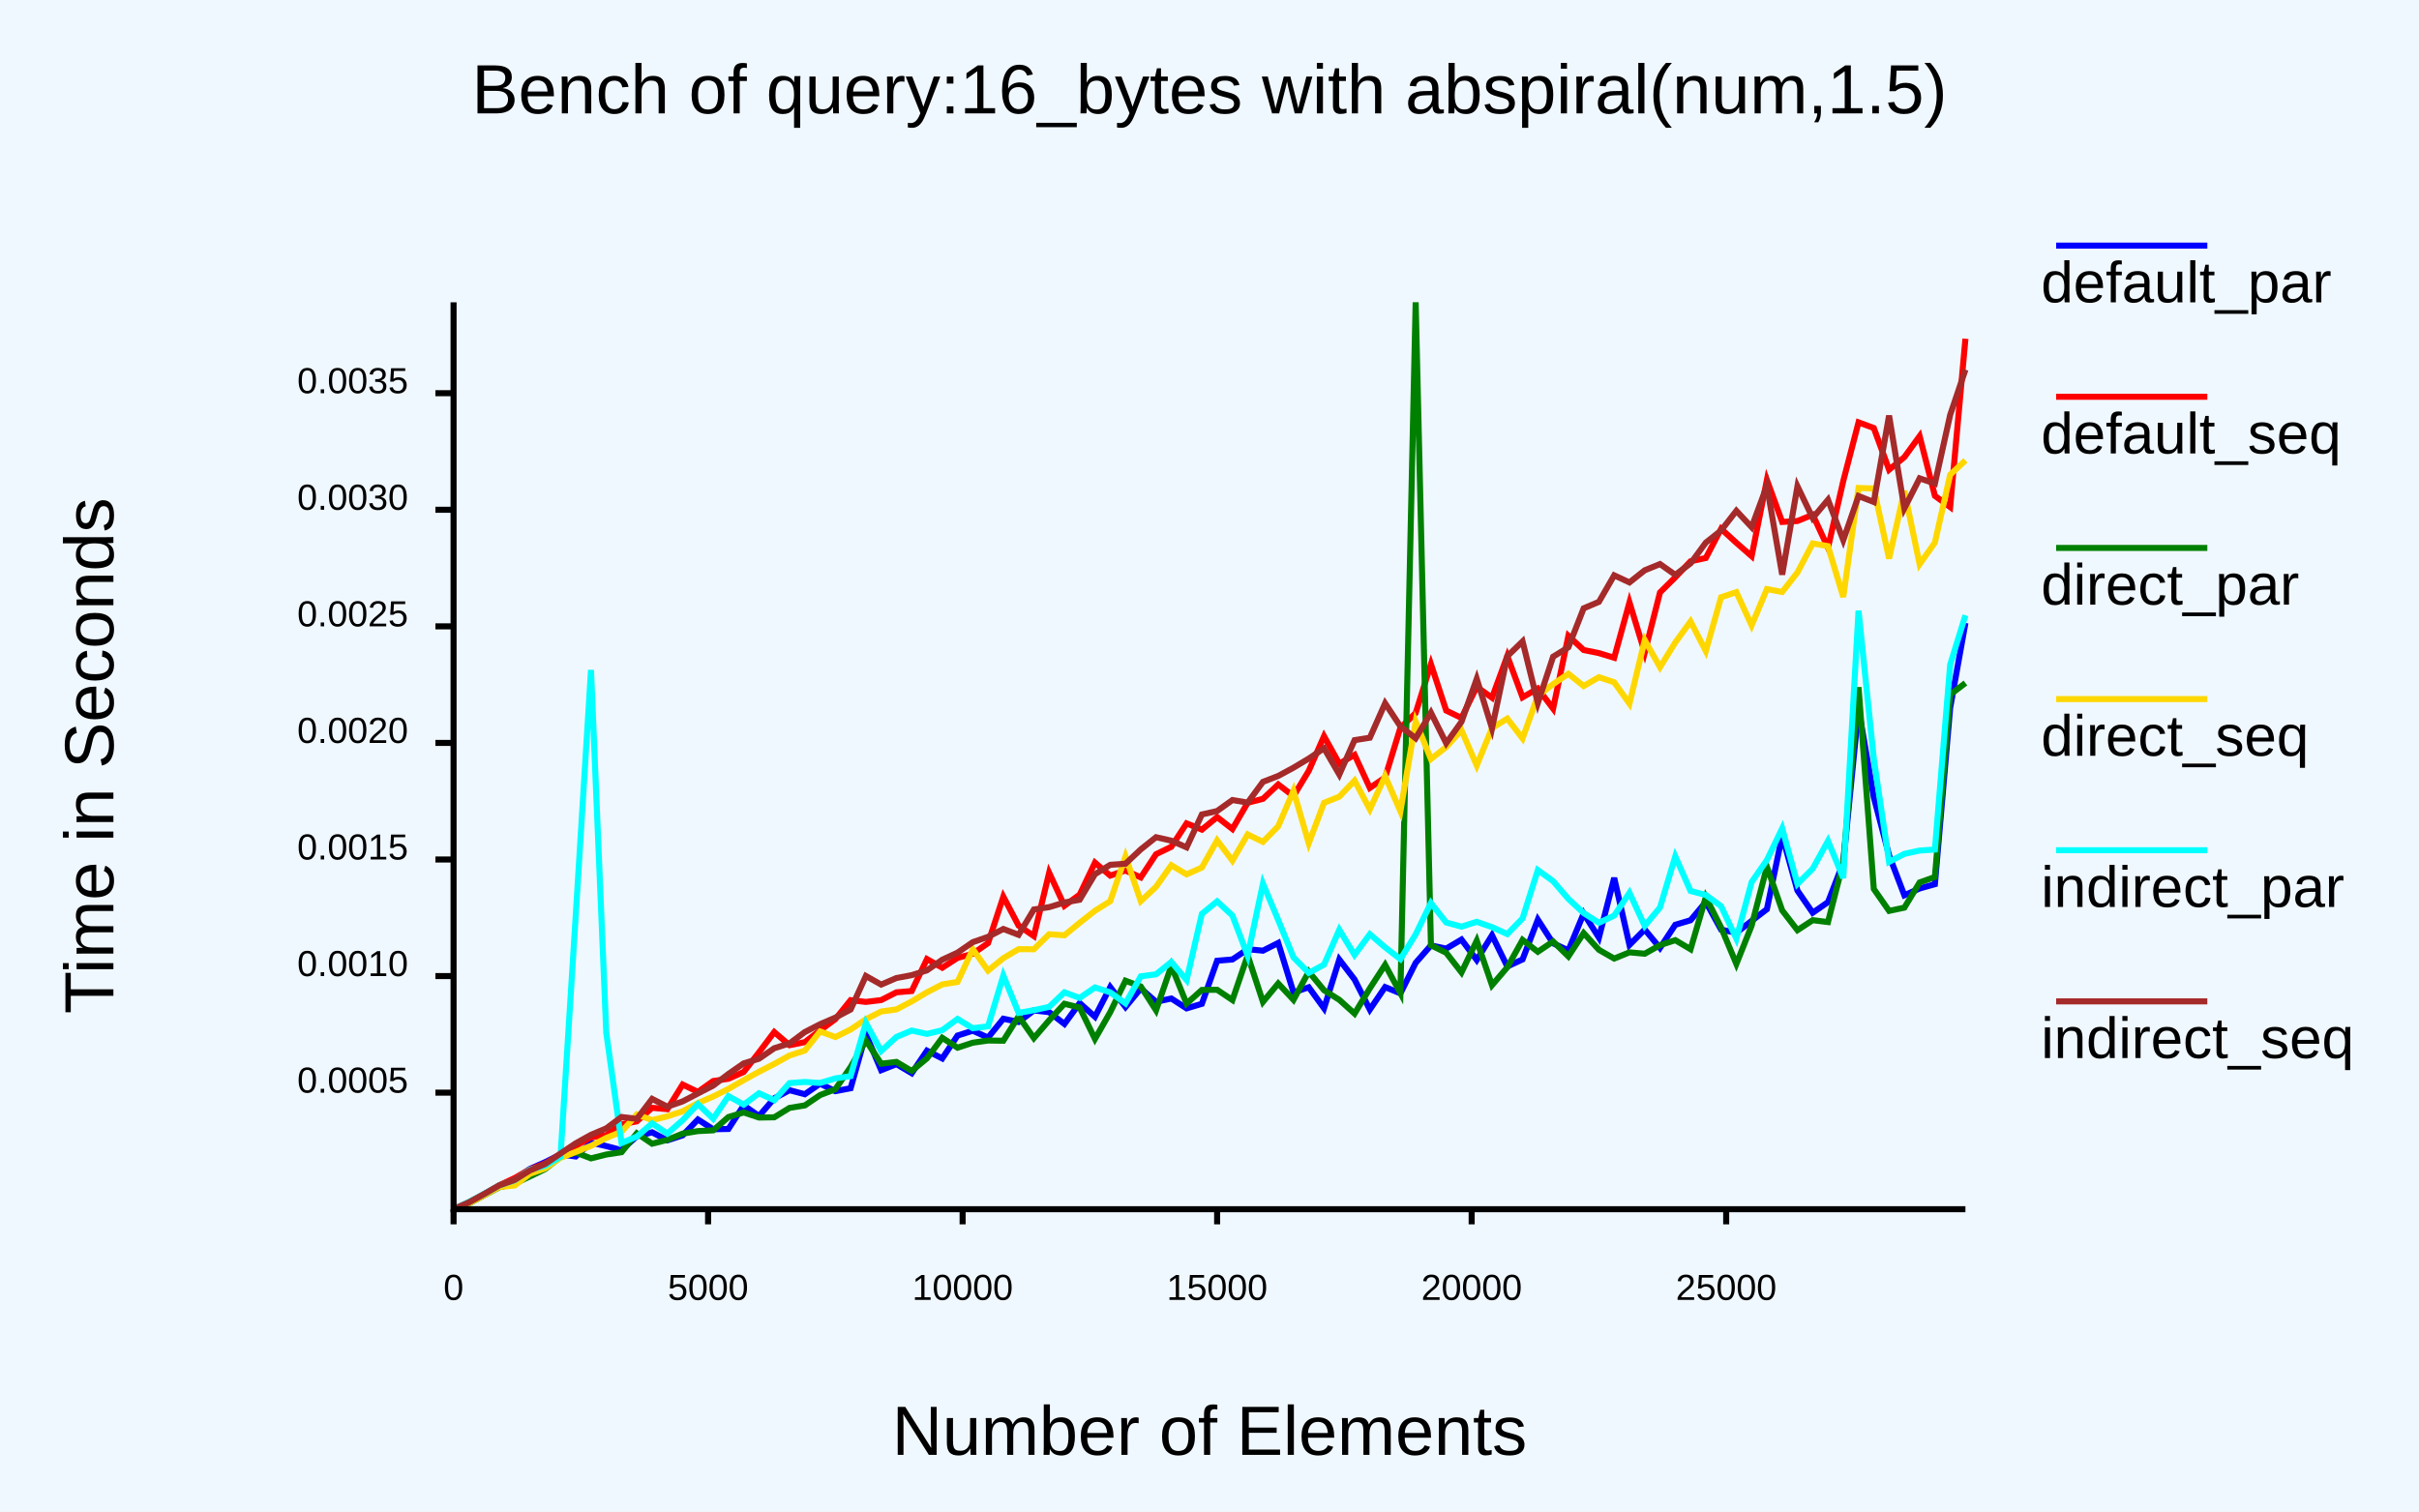
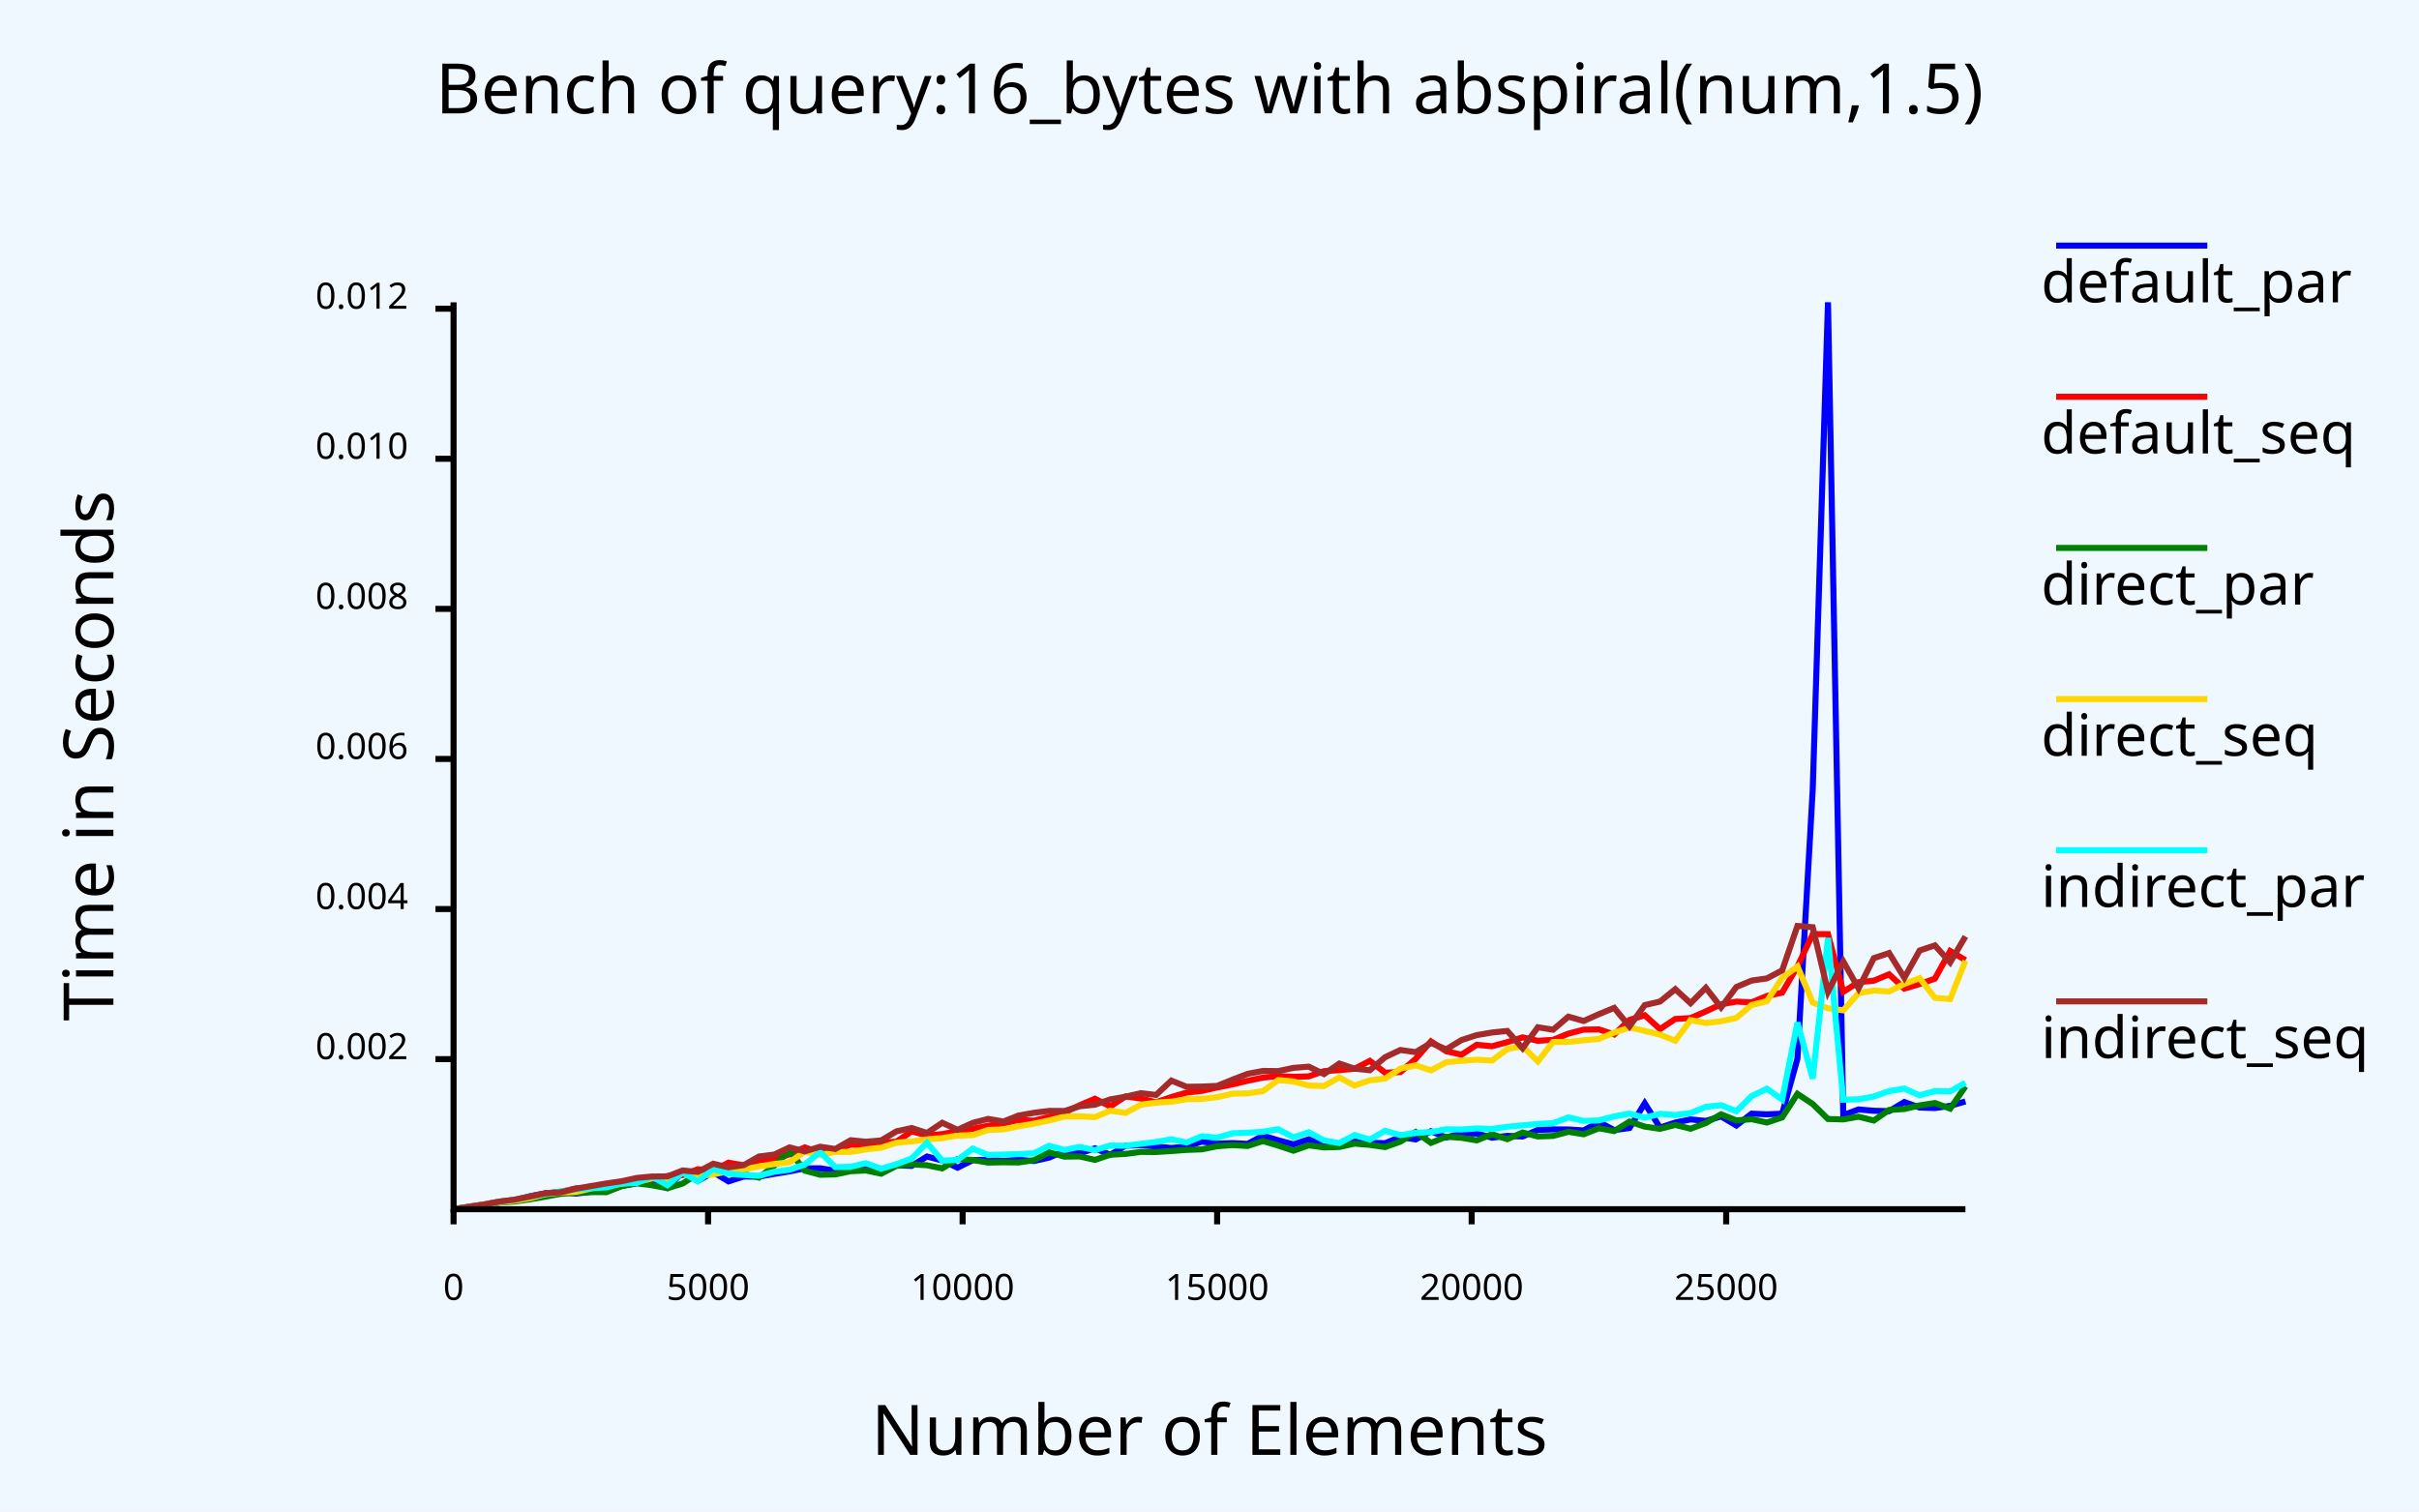
<svg xmlns="http://www.w3.org/2000/svg" class="poloto" width="800" height="500" viewBox="0 0 800 500">
-   <style>.poloto {
-     font-family: "Arial";
-     stroke-width:2;
-     }
-     .poloto_text{fill: var(--poloto_fg_color,black);  }
-     .poloto_axis_lines{stroke: var(--poloto_fg_color,black);stoke-width:3;fill:none}
-     .poloto_background{fill: var(--poloto_bg_color,aliceblue); }
-     .poloto0stroke{stroke:  var(--poloto_color0,blue); }
-     .poloto1stroke{stroke:  var(--poloto_color1,red); }
-     .poloto2stroke{stroke:  var(--poloto_color2,green); }
-     .poloto3stroke{stroke:  var(--poloto_color3,gold); }
-     .poloto4stroke{stroke:  var(--poloto_color4,aqua); }
-     .poloto5stroke{stroke:  var(--poloto_color5,brown); }
-     .poloto6stroke{stroke:  var(--poloto_color6,lime); }
-     .poloto7stroke{stroke:  var(--poloto_color7,chocolate); }
-     .poloto0fill{fill:var(--poloto_color0,blue);}
-     .poloto1fill{fill:var(--poloto_color1,red);}
-     .poloto2fill{fill:var(--poloto_color2,green);}
-     .poloto3fill{fill:var(--poloto_color3,gold);}
-     .poloto4fill{fill:var(--poloto_color4,aqua);}
-     .poloto5fill{fill:var(--poloto_color5,brown);}
-     .poloto6fill{fill:var(--poloto_color6,lime);}
-     .poloto7fill{fill:var(--poloto_color7,chocolate);}</style>
+   <style>.poloto {font-family: sans-serif;stroke-width:2;}.poloto_text{fill: var(--poloto_fg_color,black);}.poloto_axis_lines{stroke: var(--poloto_fg_color,black);stoke-width:3;fill:none}.poloto_background{fill: var(--poloto_bg_color,aliceblue);}.poloto0stroke{stroke:  var(--poloto_color0,blue);}.poloto1stroke{stroke:  var(--poloto_color1,red);}.poloto2stroke{stroke:  var(--poloto_color2,green);}.poloto3stroke{stroke:  var(--poloto_color3,gold);}.poloto4stroke{stroke:  var(--poloto_color4,aqua);}.poloto5stroke{stroke:  var(--poloto_color5,brown);}.poloto6stroke{stroke:  var(--poloto_color6,lime);}.poloto7stroke{stroke:  var(--poloto_color7,chocolate);}.poloto0fill{fill:var(--poloto_color0,blue);}.poloto1fill{fill:var(--poloto_color1,red);}.poloto2fill{fill:var(--poloto_color2,green);}.poloto3fill{fill:var(--poloto_color3,gold);}.poloto4fill{fill:var(--poloto_color4,aqua);}.poloto5fill{fill:var(--poloto_color5,brown);}.poloto6fill{fill:var(--poloto_color6,lime);}.poloto7fill{fill:var(--poloto_color7,chocolate);}</style>
  <rect class="poloto_background" fill="white" x="0" y="0" width="800" height="500" />
  <line class="poloto_axis_lines" stroke="black" x1="150" x2="150" y1="400" y2="405" />
  <text class="poloto_text" alignment-baseline="start" text-anchor="middle" x="150" y="430">0</text>
  <line class="poloto_axis_lines" stroke="black" x1="234.175" x2="234.175" y1="400" y2="405" />
  <text class="poloto_text" alignment-baseline="start" text-anchor="middle" x="234.175" y="430">5000</text>
  <line class="poloto_axis_lines" stroke="black" x1="318.35" x2="318.35" y1="400" y2="405" />
  <text class="poloto_text" alignment-baseline="start" text-anchor="middle" x="318.35" y="430">10000</text>
  <line class="poloto_axis_lines" stroke="black" x1="402.525" x2="402.525" y1="400" y2="405" />
  <text class="poloto_text" alignment-baseline="start" text-anchor="middle" x="402.525" y="430">15000</text>
  <line class="poloto_axis_lines" stroke="black" x1="486.7" x2="486.7" y1="400" y2="405" />
  <text class="poloto_text" alignment-baseline="start" text-anchor="middle" x="486.7" y="430">20000</text>
  <line class="poloto_axis_lines" stroke="black" x1="570.875" x2="570.875" y1="400" y2="405" />
  <text class="poloto_text" alignment-baseline="start" text-anchor="middle" x="570.875" y="430">25000</text>
-   <line class="poloto_axis_lines" stroke="black" x1="150" x2="144" y1="361.442" y2="361.442" />
-   <text class="poloto_text" alignment-baseline="middle" text-anchor="end" x="135" y="361.442">0.0005</text>
-   <line class="poloto_axis_lines" stroke="black" x1="150" x2="144" y1="322.879" y2="322.879" />
-   <text class="poloto_text" alignment-baseline="middle" text-anchor="end" x="135" y="322.879">0.0010</text>
-   <line class="poloto_axis_lines" stroke="black" x1="150" x2="144" y1="284.317" y2="284.317" />
-   <text class="poloto_text" alignment-baseline="middle" text-anchor="end" x="135" y="284.317">0.0015</text>
-   <line class="poloto_axis_lines" stroke="black" x1="150" x2="144" y1="245.754" y2="245.754" />
-   <text class="poloto_text" alignment-baseline="middle" text-anchor="end" x="135" y="245.754">0.0020</text>
-   <line class="poloto_axis_lines" stroke="black" x1="150" x2="144" y1="207.191" y2="207.191" />
-   <text class="poloto_text" alignment-baseline="middle" text-anchor="end" x="135" y="207.191">0.0025</text>
-   <line class="poloto_axis_lines" stroke="black" x1="150" x2="144" y1="168.628" y2="168.628" />
-   <text class="poloto_text" alignment-baseline="middle" text-anchor="end" x="135" y="168.628">0.0030</text>
-   <line class="poloto_axis_lines" stroke="black" x1="150" x2="144" y1="130.066" y2="130.066" />
-   <text class="poloto_text" alignment-baseline="middle" text-anchor="end" x="135" y="130.066">0.0035</text>
+   <line class="poloto_axis_lines" stroke="black" x1="150" x2="144" y1="350.354" y2="350.354" />
+   <text class="poloto_text" alignment-baseline="middle" text-anchor="end" x="135" y="350.354">0.002</text>
+   <line class="poloto_axis_lines" stroke="black" x1="150" x2="144" y1="300.706" y2="300.706" />
+   <text class="poloto_text" alignment-baseline="middle" text-anchor="end" x="135" y="300.706">0.004</text>
+   <line class="poloto_axis_lines" stroke="black" x1="150" x2="144" y1="251.058" y2="251.058" />
+   <text class="poloto_text" alignment-baseline="middle" text-anchor="end" x="135" y="251.058">0.006</text>
+   <line class="poloto_axis_lines" stroke="black" x1="150" x2="144" y1="201.41" y2="201.41" />
+   <text class="poloto_text" alignment-baseline="middle" text-anchor="end" x="135" y="201.41">0.008</text>
+   <line class="poloto_axis_lines" stroke="black" x1="150" x2="144" y1="151.762" y2="151.762" />
+   <text class="poloto_text" alignment-baseline="middle" text-anchor="end" x="135" y="151.762">0.010</text>
+   <line class="poloto_axis_lines" stroke="black" x1="150" x2="144" y1="102.114" y2="102.114" />
+   <text class="poloto_text" alignment-baseline="middle" text-anchor="end" x="135" y="102.114">0.012</text>
  <text class="poloto_text" alignment-baseline="middle" text-anchor="start" font-size="large" x="675" y="100">default_par</text>
  <line class="poloto0stroke" stroke="black" x1="680" x2="730" y1="81.25" y2="81.25" />
-   <polyline class="poloto0stroke" fill="none" stroke="black" points="650,206.057 644.949,234.18 639.899,292.485 634.848,293.903 629.798,296.143 624.747,282.935 619.697,263.728 614.646,234.427 609.596,285.35 604.545,298.423 599.495,301.927 594.444,294.609 589.394,276.421 584.343,300.763 579.293,304.622 574.242,308.558 569.192,307.515 564.141,298.369 559.091,304.414 554.04,305.916 548.99,313.569 543.939,307.473 538.889,312.574 533.838,290.397 528.788,310.164 523.737,302.198 518.687,314.374 513.636,312.037 508.586,304.217 503.535,317.367 498.485,319.71 493.434,309.379 488.384,317.561 483.333,310.8 478.283,313.795 473.232,312.733 468.182,318.503 463.131,328.598 458.081,326.524 453.03,333.965 447.98,324.025 442.929,317.414 437.879,333.54 432.828,326.582 427.778,328.28 422.727,311.926 417.677,314.477 412.626,313.995 407.576,317.385 402.525,317.806 397.475,332.059 392.424,333.564 387.374,330.302 382.323,331.391 377.273,326.967 372.222,333.105 367.172,326.517 362.121,336.337 357.071,331.812 352.02,338.724 346.97,334.813 341.919,334.246 336.869,338.056 331.818,336.991 326.768,343.228 321.717,340.952 316.667,342.553 311.616,350.129 306.566,347.554 301.515,355.007 296.465,352.016 291.414,354.014 286.364,342.129 281.313,359.987 276.263,360.952 271.212,358.477 266.162,361.965 261.111,360.628 256.061,363.318 251.01,369.186 245.96,365.64 240.909,373.454 235.859,373.548 230.808,370.33 225.758,375.57 220.707,377.216 215.657,374.563 210.606,375.874 205.556,380.447 200.505,379.12 195.455,377.967 190.404,382.552 185.354,381.887 180.303,384.426 175.253,386.677 170.202,390.094 165.152,392.273 160.101,394.987 155.051,397.887 150,400 " />
+   <polyline class="poloto0stroke" fill="none" stroke="black" points="650,364.343 644.949,365.806 639.899,366.53 634.848,366.373 629.798,364.553 624.747,367.568 619.697,367.44 614.646,366.998 609.596,368.884 604.545,100 599.495,261.161 594.444,350.183 589.394,368.395 584.343,368.615 579.293,368.386 574.242,372.307 569.192,369.307 564.141,370.787 559.091,370.3 554.04,371.34 548.99,373.006 543.939,364.976 538.889,373.14 533.838,373.837 528.788,371.158 523.737,373.945 518.687,373.623 513.636,373.593 508.586,373.76 503.535,375.949 498.485,375.739 493.434,376.33 488.384,374.975 483.333,374.896 478.283,376.26 473.232,374.222 468.182,376.917 463.131,376.113 458.081,378.157 453.03,378.041 447.98,377.592 442.929,378.548 437.879,378.762 432.828,376.871 427.778,378.559 422.727,377.189 417.677,375.667 412.626,378.387 407.576,378.136 402.525,378.286 397.475,377.633 392.424,379.28 387.374,379.745 382.323,379.255 377.273,378.802 372.222,378.997 367.172,381.998 362.121,379.851 357.071,381.526 352.02,380.743 346.97,382.927 341.919,384.062 336.869,383.681 331.818,384.021 326.768,383.623 321.717,383.767 316.667,386.26 311.616,383.871 306.566,382.574 301.515,385.666 296.465,385.49 291.414,387.078 286.364,386.441 281.313,387.154 276.263,387.232 271.212,386.469 266.162,386.466 261.111,387.494 256.061,388.318 251.01,389.212 245.96,389.191 240.909,390.786 235.859,387.747 230.808,390.627 225.758,387.751 220.707,392.939 215.657,391.251 210.606,391.356 205.556,392.287 200.505,394.136 195.455,394.257 190.404,394.835 185.354,394.234 180.303,394.729 175.253,395.693 170.202,397.059 165.152,397.686 160.101,398.605 155.051,399.285 150,400 " />
  <text class="poloto_text" alignment-baseline="middle" text-anchor="start" font-size="large" x="675" y="150">default_seq</text>
  <line class="poloto1stroke" stroke="black" x1="680" x2="730" y1="131.25" y2="131.25" />
-   <polyline class="poloto1stroke" fill="none" stroke="black" points="650,112.049 644.949,167.727 639.899,164.022 634.848,144.268 629.798,151.217 624.747,155.379 619.697,141.58 614.646,139.714 609.596,159.117 604.545,181.193 599.495,170.281 594.444,172.348 589.394,172.66 584.343,158.755 579.293,183.974 574.242,179.556 569.192,174.934 564.141,184.588 559.091,185.668 554.04,190.971 548.99,195.972 543.939,215.855 538.889,199.255 533.838,217.586 528.788,216.042 523.737,215.022 518.687,210.331 513.636,234.411 508.586,227.751 503.535,230.674 498.485,217.015 493.434,230.8 488.384,227.196 483.333,237.491 478.283,235.045 473.232,219.699 468.182,235.874 463.131,240.751 458.081,257.181 453.03,260.639 447.98,249.701 442.929,252.618 437.879,243.533 432.828,254.996 427.778,263.353 422.727,259.491 417.677,264.247 412.626,265.543 407.576,274.234 402.525,270.294 397.475,274.439 392.424,272.37 387.374,280.112 382.323,282.571 377.273,290.246 372.222,287.949 367.172,289.644 362.121,285.349 357.071,295.93 352.02,299.611 346.97,288.699 341.919,309.653 336.869,306.189 331.818,296.611 326.768,311.966 321.717,315.487 316.667,316.87 311.616,320.122 306.566,317.256 301.515,327.83 296.465,328.258 291.414,330.822 286.364,331.428 281.313,330.842 276.263,337.116 271.212,340.858 266.162,344.736 261.111,345.74 256.061,341.405 251.01,348.109 245.96,354.595 240.909,356.845 235.859,357.596 230.808,361.186 225.758,358.765 220.707,366.904 215.657,366.456 210.606,370.937 205.556,371.872 200.505,375.53 195.455,376.181 190.404,379.064 185.354,381.914 180.303,384.863 175.253,386.824 170.202,389.695 165.152,392.06 160.101,395.02 155.051,397.658 150,399.999 " />
+   <polyline class="poloto1stroke" fill="none" stroke="black" points="650,317.621 644.949,314.587 639.899,323.732 634.848,325.526 629.798,327.024 624.747,322.287 619.697,324.407 614.646,324.904 609.596,328.088 604.545,309.012 599.495,309.012 594.444,319.686 589.394,328.352 584.343,329.465 579.293,331.56 574.242,331.332 569.192,332.206 564.141,334.566 559.091,336.768 554.04,337.069 548.99,340.423 543.939,335.839 538.889,337.385 533.838,342.187 528.788,340.516 523.737,340.597 518.687,341.92 513.636,343.963 508.586,344.292 503.535,343.151 498.485,344.734 493.434,346.094 488.384,345.609 483.333,348.879 478.283,347.746 473.232,344.49 468.182,350.264 463.131,354.636 458.081,354.837 453.03,350.923 447.98,353.539 442.929,353.994 437.879,354.327 432.828,356.057 427.778,356.201 422.727,355.96 417.677,356.465 412.626,357.515 407.576,358.707 402.525,359.732 397.475,360.86 392.424,361.414 387.374,362.899 382.323,364.627 377.273,363.375 372.222,362.701 367.172,365.996 362.121,363.452 357.071,365.603 352.02,367.998 346.97,369.438 341.919,370.716 336.869,370.475 331.818,371.582 326.768,372.384 321.717,373.416 316.667,374.172 311.616,375.147 306.566,375.628 301.515,374.239 296.465,377.657 291.414,377.979 286.364,378.854 281.313,378.639 276.263,380.464 271.212,381.405 266.162,379.543 261.111,381.82 256.061,383.536 251.01,383.933 245.96,385.497 240.909,384.604 235.859,387.247 230.808,386.77 225.758,388.721 220.707,389.037 215.657,389.735 210.606,390.507 205.556,391.481 200.505,391.783 195.455,392.968 190.404,393.111 185.354,394.278 180.303,394.889 175.253,395.902 170.202,397 165.152,397.469 160.101,398.424 155.051,399.142 150,400 " />
  <text class="poloto_text" alignment-baseline="middle" text-anchor="start" font-size="large" x="675" y="200">direct_par</text>
  <line class="poloto2stroke" stroke="black" x1="680" x2="730" y1="181.25" y2="181.25" />
-   <polyline class="poloto2stroke" fill="none" stroke="black" points="650,225.93 644.949,229.787 639.899,290.103 634.848,291.908 629.798,300.248 624.747,301.303 619.697,294.072 614.646,227.316 609.596,285.302 604.545,305.018 599.495,304.387 594.444,307.697 589.394,301.149 584.343,286.73 579.293,306.195 574.242,318.87 569.192,306.806 564.141,296.775 559.091,313.99 554.04,311.002 548.99,312.649 543.939,315.486 538.889,315.029 533.838,317.088 528.788,314.192 523.737,308.658 518.687,316.374 513.636,311.436 508.586,314.84 503.535,310.918 498.485,319.98 493.434,325.892 488.384,311.167 483.333,321.669 478.283,315.167 473.232,312.688 468.182,100 463.131,328.51 458.081,319.16 453.03,326.919 447.98,335.298 442.929,330.734 437.879,327.561 432.828,321.425 427.778,330.743 422.727,325.326 417.677,331.427 412.626,316.047 407.576,330.805 402.525,327.415 397.475,327.46 392.424,331.984 387.374,319.537 382.323,334.212 377.273,326.319 372.222,324.413 367.172,334.818 362.121,343.683 357.071,333.29 352.02,332.044 346.97,337.494 341.919,343.398 336.869,336.198 331.818,344.268 326.768,344.199 321.717,344.92 316.667,346.574 311.616,343.301 306.566,350.089 301.515,354.269 296.465,351.273 291.414,351.856 286.364,344.185 281.313,352.968 276.263,360.307 271.212,362.248 266.162,365.668 261.111,366.486 256.061,369.594 251.01,369.677 245.96,367.988 240.909,369.504 235.859,373.913 230.808,374.163 225.758,374.992 220.707,377.061 215.657,378.327 210.606,374.889 205.556,381.145 200.505,381.916 195.455,383.181 190.404,381.255 185.354,382.723 180.303,386.717 175.253,389.153 170.202,391.547 165.152,392.732 160.101,395.405 155.051,398.103 150,400 " />
+   <polyline class="poloto2stroke" fill="none" stroke="black" points="650,359.375 644.949,366.719 639.899,364.864 634.848,365.657 629.798,366.845 624.747,367.171 619.697,370.661 614.646,369.395 609.596,370.29 604.545,370.152 599.495,365.192 594.444,361.851 589.394,369.634 584.343,371.325 579.293,370.217 574.242,370.625 569.192,368.606 564.141,371.496 559.091,373.373 554.04,372.123 548.99,373.407 543.939,372.676 538.889,371.015 533.838,374.15 528.788,373.233 523.737,375.201 518.687,374.393 513.636,375.759 508.586,375.928 503.535,374.63 498.485,376.826 493.434,375.193 488.384,377.228 483.333,376.378 478.283,376.021 473.232,378.057 468.182,374.469 463.131,377.64 458.081,379.446 453.03,378.72 447.98,378.303 442.929,379.417 437.879,379.556 432.828,378.872 427.778,380.644 422.727,378.955 417.677,377.449 412.626,379.076 407.576,378.794 402.525,379.171 397.475,380.198 392.424,380.387 387.374,380.751 382.323,381.081 377.273,381.039 372.222,381.709 367.172,381.975 362.121,383.68 357.071,382.538 352.02,382.609 346.97,381.183 341.919,383.796 336.869,384.531 331.818,384.474 326.768,384.571 321.717,383.706 316.667,383.434 311.616,386.485 306.566,385.459 301.515,385.15 296.465,385.656 291.414,388.248 286.364,387.184 281.313,387.424 276.263,388.489 271.212,388.596 266.162,387.236 261.111,380.673 256.061,385.573 251.01,389.546 245.96,388.374 240.909,386.927 235.859,385.306 230.808,388.31 225.758,391.497 220.707,393.06 215.657,392.084 210.606,391.44 205.556,392.374 200.505,394.369 195.455,394.313 190.404,394.56 185.354,394.932 180.303,395.853 175.253,396.721 170.202,397.455 165.152,397.83 160.101,398.667 155.051,399.329 150,400 " />
  <text class="poloto_text" alignment-baseline="middle" text-anchor="start" font-size="large" x="675" y="250">direct_seq</text>
  <line class="poloto3stroke" stroke="black" x1="680" x2="730" y1="231.25" y2="231.25" />
-   <polyline class="poloto3stroke" fill="none" stroke="black" points="650,152.292 644.949,157.027 639.899,179.478 634.848,186.641 629.798,162.386 624.747,184.788 619.697,161.58 614.646,161.43 609.596,197.488 604.545,180.661 599.495,179.755 594.444,189.37 589.394,195.821 584.343,194.869 579.293,206.868 574.242,195.876 569.192,197.56 564.141,215.366 559.091,205.569 554.04,212.527 548.99,220.701 543.939,211.763 538.889,232.75 533.838,225.693 528.788,224.02 523.737,226.93 518.687,222.889 513.636,226.303 508.586,230.184 503.535,244.275 498.485,237.704 493.434,240.865 488.384,253.224 483.333,241.561 478.283,247.113 473.232,251.078 468.182,238.666 463.131,268.355 458.081,256.753 453.03,267.728 447.98,258.218 442.929,263.542 437.879,265.563 432.828,278.949 427.778,261.567 422.727,273.316 417.677,278.483 412.626,276.025 407.576,284.687 402.525,277.99 397.475,286.974 392.424,289.226 387.374,286.216 382.323,293.355 377.273,298.087 372.222,283.295 367.172,298.106 362.121,301.275 357.071,305.245 352.02,309.397 346.97,309.03 341.919,314.008 336.869,313.974 331.818,316.949 326.768,321.067 321.717,314.013 316.667,324.806 311.616,325.637 306.566,328.245 301.515,331.264 296.465,333.903 291.414,334.599 286.364,337.147 281.313,340.555 276.263,343.041 271.212,341.2 266.162,347.507 261.111,349.149 256.061,351.947 251.01,354.516 245.96,357.287 240.909,360.203 235.859,362.717 230.808,364.882 225.758,367.608 220.707,369.278 215.657,370.534 210.606,368.667 205.556,374.352 200.505,376.414 195.455,379.044 190.404,381.058 185.354,382.987 180.303,386.485 175.253,388.287 170.202,392.16 165.152,392.637 160.101,395.373 155.051,398.088 150,399.999 " />
+   <polyline class="poloto3stroke" fill="none" stroke="black" points="650,317.82 644.949,330.488 639.899,330.059 634.848,323.577 629.798,325.454 624.747,328.001 619.697,327.663 614.646,328.547 609.596,334.21 604.545,333.553 599.495,331.632 594.444,319.699 589.394,323.454 584.343,331.205 579.293,332.458 574.242,336.709 569.192,337.825 564.141,338.403 559.091,337.452 554.04,344.248 548.99,342.252 543.939,341.007 538.889,339.888 533.838,341.586 528.788,343.646 523.737,344.129 518.687,344.648 513.636,344.694 508.586,351.105 503.535,346.042 498.485,346.996 493.434,350.832 488.384,350.54 483.333,350.886 478.283,351.381 473.232,354.051 468.182,352.412 463.131,353.472 458.081,356.78 453.03,357.368 447.98,359.091 442.929,356.408 437.879,359.244 432.828,359.075 427.778,357.758 422.727,357.281 417.677,360.93 412.626,361.662 407.576,361.772 402.525,362.923 397.475,363.513 392.424,363.599 387.374,364.441 382.323,364.731 377.273,365.446 372.222,368.151 367.172,367.388 362.121,369.525 357.071,369.272 352.02,369.344 346.97,370.643 341.919,371.704 336.869,372.573 331.818,373.607 326.768,373.781 321.717,375.494 316.667,375.634 311.616,376.477 306.566,376.876 301.515,377.564 296.465,378.015 291.414,379.651 286.364,380.21 281.313,381.058 276.263,381.064 271.212,382.023 266.162,380.964 261.111,384.449 256.061,385.047 251.01,385.848 245.96,386.839 240.909,387.466 235.859,388.476 230.808,389.088 225.758,387.988 220.707,390.138 215.657,389.814 210.606,390.943 205.556,391.587 200.505,392.145 195.455,393.137 190.404,394.285 185.354,394.468 180.303,395.02 175.253,396.322 170.202,397.191 165.152,397.731 160.101,398.463 155.051,399.293 150,400 " />
  <text class="poloto_text" alignment-baseline="middle" text-anchor="start" font-size="large" x="675" y="300">indirect_par</text>
  <line class="poloto4stroke" stroke="black" x1="680" x2="730" y1="281.25" y2="281.25" />
-   <polyline class="poloto4stroke" fill="none" stroke="black" points="650,203.533 644.949,219.845 639.899,281.02 634.848,281.36 629.798,282.453 624.747,285.109 619.697,251.03 614.646,201.994 609.596,290.46 604.545,278.172 599.495,287.355 594.444,292.407 589.394,274.016 584.343,284.501 579.293,291.774 574.242,310.505 569.192,299.747 564.141,296.056 559.091,294.723 554.04,283.279 548.99,300.181 543.939,306.288 538.889,295.33 533.838,302.887 528.788,305.239 523.737,302.03 518.687,297.344 513.636,291.466 508.586,287.81 503.535,303.793 498.485,308.988 493.434,306.687 488.384,304.928 483.333,306.528 478.283,305.157 473.232,298.691 468.182,309.087 463.131,317.27 458.081,313.372 453.03,309.03 447.98,315.876 442.929,307.558 437.879,319.093 432.828,321.81 427.778,316.676 422.727,304.344 417.677,292.279 412.626,316.139 407.576,302.847 402.525,298.163 397.475,302.301 392.424,324.192 387.374,318.21 382.323,322.294 377.273,322.963 372.222,331.917 367.172,328.254 362.121,326.639 357.071,330.107 352.02,328.251 346.97,333.073 341.919,334.151 336.869,335.059 331.818,322.699 326.768,339.497 321.717,340.136 316.667,337.059 311.616,340.79 306.566,342.012 301.515,340.894 296.465,343.02 291.414,347.668 286.364,338.364 281.313,355.976 276.263,356.722 271.212,358.237 266.162,357.902 261.111,358.279 256.061,363.952 251.01,361.639 245.96,365.403 240.909,362.597 235.859,370.058 230.808,365.208 225.758,370.556 220.707,374.977 215.657,371.618 210.606,375.977 205.556,378.09 200.505,341.647 195.455,221.608 190.404,302.815 185.354,382.683 180.303,385.579 175.253,386.934 170.202,390.427 165.152,392.106 160.101,394.94 155.051,397.595 150,399.999 " />
+   <polyline class="poloto4stroke" fill="none" stroke="black" points="650,358.164 644.949,361.009 639.899,360.912 634.848,362.335 629.798,360.099 624.747,360.927 619.697,362.717 614.646,363.629 609.596,363.783 604.545,310.267 599.495,356.804 594.444,338.251 589.394,363.727 584.343,360.138 579.293,362.587 574.242,367.569 569.192,365.59 564.141,366.143 559.091,368.195 554.04,368.844 548.99,368.448 543.939,369.73 538.889,368.383 533.838,369.291 528.788,370.625 523.737,370.786 518.687,369.611 513.636,371.538 508.586,371.789 503.535,372.251 498.485,372.721 493.434,373.442 488.384,373.272 483.333,373.632 478.283,373.564 473.232,374.48 468.182,374.739 463.131,375.489 458.081,374.061 453.03,376.943 447.98,375.488 442.929,378.119 437.879,377.238 432.828,374.537 427.778,376.221 422.727,373.541 417.677,374.382 412.626,374.697 407.576,374.876 402.525,376.342 397.475,375.867 392.424,377.942 387.374,376.852 382.323,377.768 377.273,378.356 372.222,379.012 367.172,378.929 362.121,380.458 357.071,379.38 352.02,380.395 346.97,379.018 341.919,381.497 336.869,381.766 331.818,381.929 326.768,382.073 321.717,379.959 316.667,383.672 311.616,383.959 306.566,378.009 301.515,383.24 296.465,385.101 291.414,386.582 286.364,384.79 281.313,385.944 276.263,386.095 271.212,381.09 266.162,385.225 261.111,386.947 256.061,387.6 251.01,388.926 245.96,388.688 240.909,388.239 235.859,386.722 230.808,390.77 225.758,387.872 220.707,392.074 215.657,389.218 210.606,391.31 205.556,391.465 200.505,392.821 195.455,393.013 190.404,393.435 185.354,394.104 180.303,394.957 175.253,395.847 170.202,396.831 165.152,397.526 160.101,398.492 155.051,399.257 150,400 " />
  <text class="poloto_text" alignment-baseline="middle" text-anchor="start" font-size="large" x="675" y="350">indirect_seq</text>
  <line class="poloto5stroke" stroke="black" x1="680" x2="730" y1="331.25" y2="331.25" />
-   <polyline class="poloto5stroke" fill="none" stroke="black" points="650,122.292 644.949,137.257 639.899,159.964 634.848,158.228 629.798,168.155 624.747,137.475 619.697,166.064 614.646,164.081 609.596,178.654 604.545,165.318 599.495,171.364 594.444,160.849 589.394,190.089 584.343,160.707 579.293,174.384 574.242,168.967 569.192,175.485 564.141,179.483 559.091,186.363 554.04,190.151 548.99,186.585 543.939,188.649 538.889,192.66 533.838,190.318 528.788,199.082 523.737,201.226 518.687,214.119 513.636,217.234 508.586,232.578 503.535,212.17 498.485,217.085 493.434,240.912 488.384,224.547 483.333,238.762 478.283,245.847 473.232,235.747 468.182,244.22 463.131,240.278 458.081,232.644 453.03,244.034 447.98,244.835 442.929,256.21 437.879,247.518 432.828,250.926 427.778,253.945 422.727,256.675 417.677,258.634 412.626,265.496 407.576,264.645 402.525,268.277 397.475,269.422 392.424,280.302 387.374,278.087 382.323,276.945 377.273,280.965 372.222,285.711 367.172,286.077 362.121,289.177 357.071,297.621 352.02,298.543 346.97,300.075 341.919,300.844 336.869,309.236 331.818,307.297 326.768,309.901 321.717,311.659 316.667,315.127 311.616,317.463 306.566,320.976 301.515,322.573 296.465,323.521 291.414,325.696 286.364,322.853 281.313,333.942 276.263,336.612 271.212,338.799 266.162,341.396 261.111,345.148 256.061,346.742 251.01,350.22 245.96,351.751 240.909,355.25 235.859,359.111 230.808,361.711 225.758,364.336 220.707,366.08 215.657,363.503 210.606,370.127 205.556,369.484 200.505,373.25 195.455,375.388 190.404,378.191 185.354,381.58 180.303,385.024 175.253,387.178 170.202,390.311 165.152,392.091 160.101,394.995 155.051,397.765 150,400 " />
+   <polyline class="poloto5stroke" fill="none" stroke="black" points="650,309.773 644.949,318.368 639.899,312.731 634.848,314.418 629.798,323.437 624.747,315.265 619.697,316.954 614.646,326.963 609.596,318.048 604.545,328.085 599.495,306.717 594.444,306.3 589.394,320.988 584.343,323.65 579.293,324.367 574.242,326.489 569.192,333.223 564.141,326.749 559.091,331.852 554.04,327.213 548.99,331.305 543.939,332.482 538.889,339.536 533.838,333.401 528.788,335.481 523.737,337.733 518.687,336.308 513.636,340.621 508.586,339.81 503.535,346.75 498.485,341.019 493.434,341.546 488.384,342.41 483.333,344.044 478.283,347.112 473.232,344.999 468.182,348.044 463.131,347.331 458.081,349.71 453.03,354.021 447.98,353.514 442.929,351.813 437.879,355.29 432.828,352.844 427.778,353.246 422.727,354.308 417.677,354.257 412.626,355.21 407.576,357.15 402.525,359.205 397.475,359.427 392.424,359.499 387.374,357.455 382.323,362.201 377.273,361.618 372.222,362.789 367.172,363.666 362.121,365.428 357.071,365.943 352.02,367.503 346.97,367.469 341.919,368.108 336.869,369.004 331.818,370.995 326.768,370.122 321.717,371.431 316.667,373.74 311.616,371.407 306.566,374.784 301.515,373.138 296.465,374.243 291.414,377.246 286.364,377.678 281.313,377.177 276.263,380.072 271.212,379.334 266.162,380.868 261.111,379.548 256.061,381.921 251.01,382.557 245.96,385.423 240.909,386.141 235.859,384.957 230.808,387.662 225.758,387.185 220.707,389.154 215.657,389.179 210.606,389.648 205.556,390.752 200.505,391.486 195.455,392.339 190.404,393.225 185.354,394.419 180.303,394.753 175.253,395.815 170.202,396.82 165.152,397.49 160.101,398.425 155.051,399.224 150,400 " />
  <text class="poloto_text" alignment-baseline="start" text-anchor="middle" font-size="x-large" x="400" y="37.5">Bench of query:16_bytes with abspiral(num,1.5)</text>
  <text class="poloto_text" alignment-baseline="start" text-anchor="middle" font-size="x-large" x="400" y="481.25">Number of Elements</text>
  <text class="poloto_text" alignment-baseline="start" text-anchor="middle" font-size="x-large" transform="rotate(-90,37.5,250)" x="37.5" y="250">Time in Seconds</text>
  <path stroke="black" fill="none" class="poloto_axis_lines" d=" M 150 100 L 150 400 L 650 400" />
</svg>
